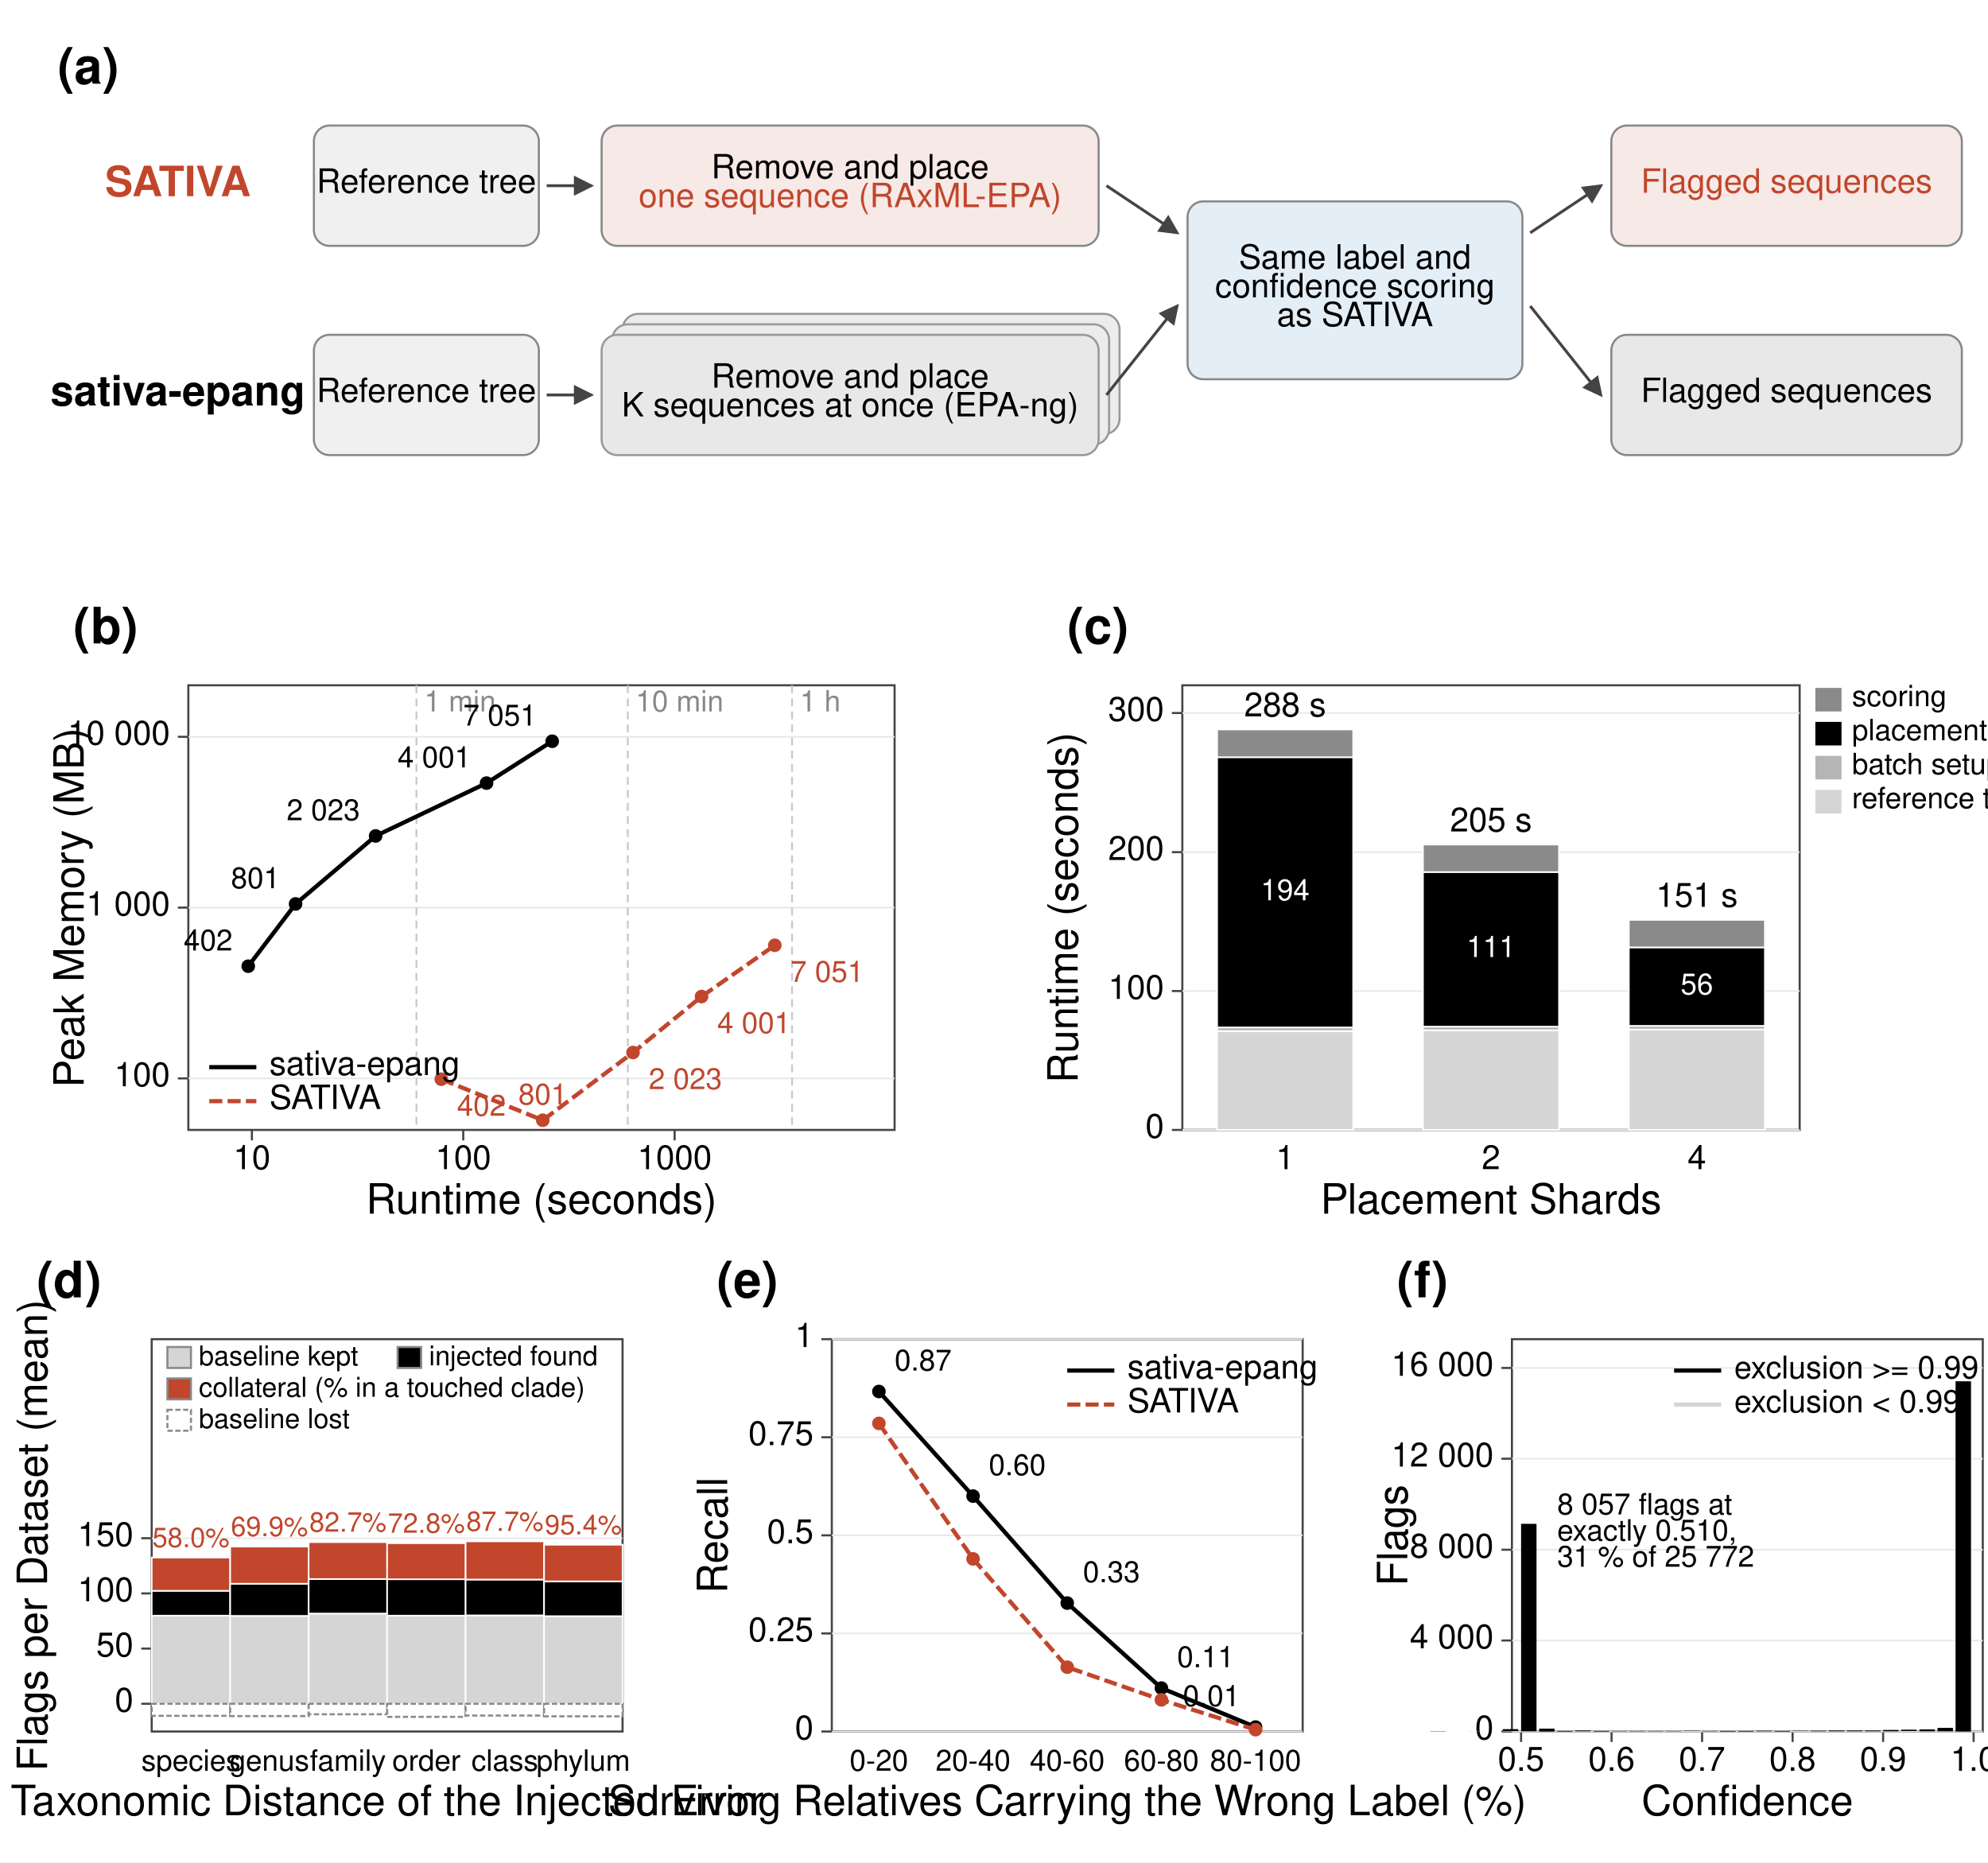
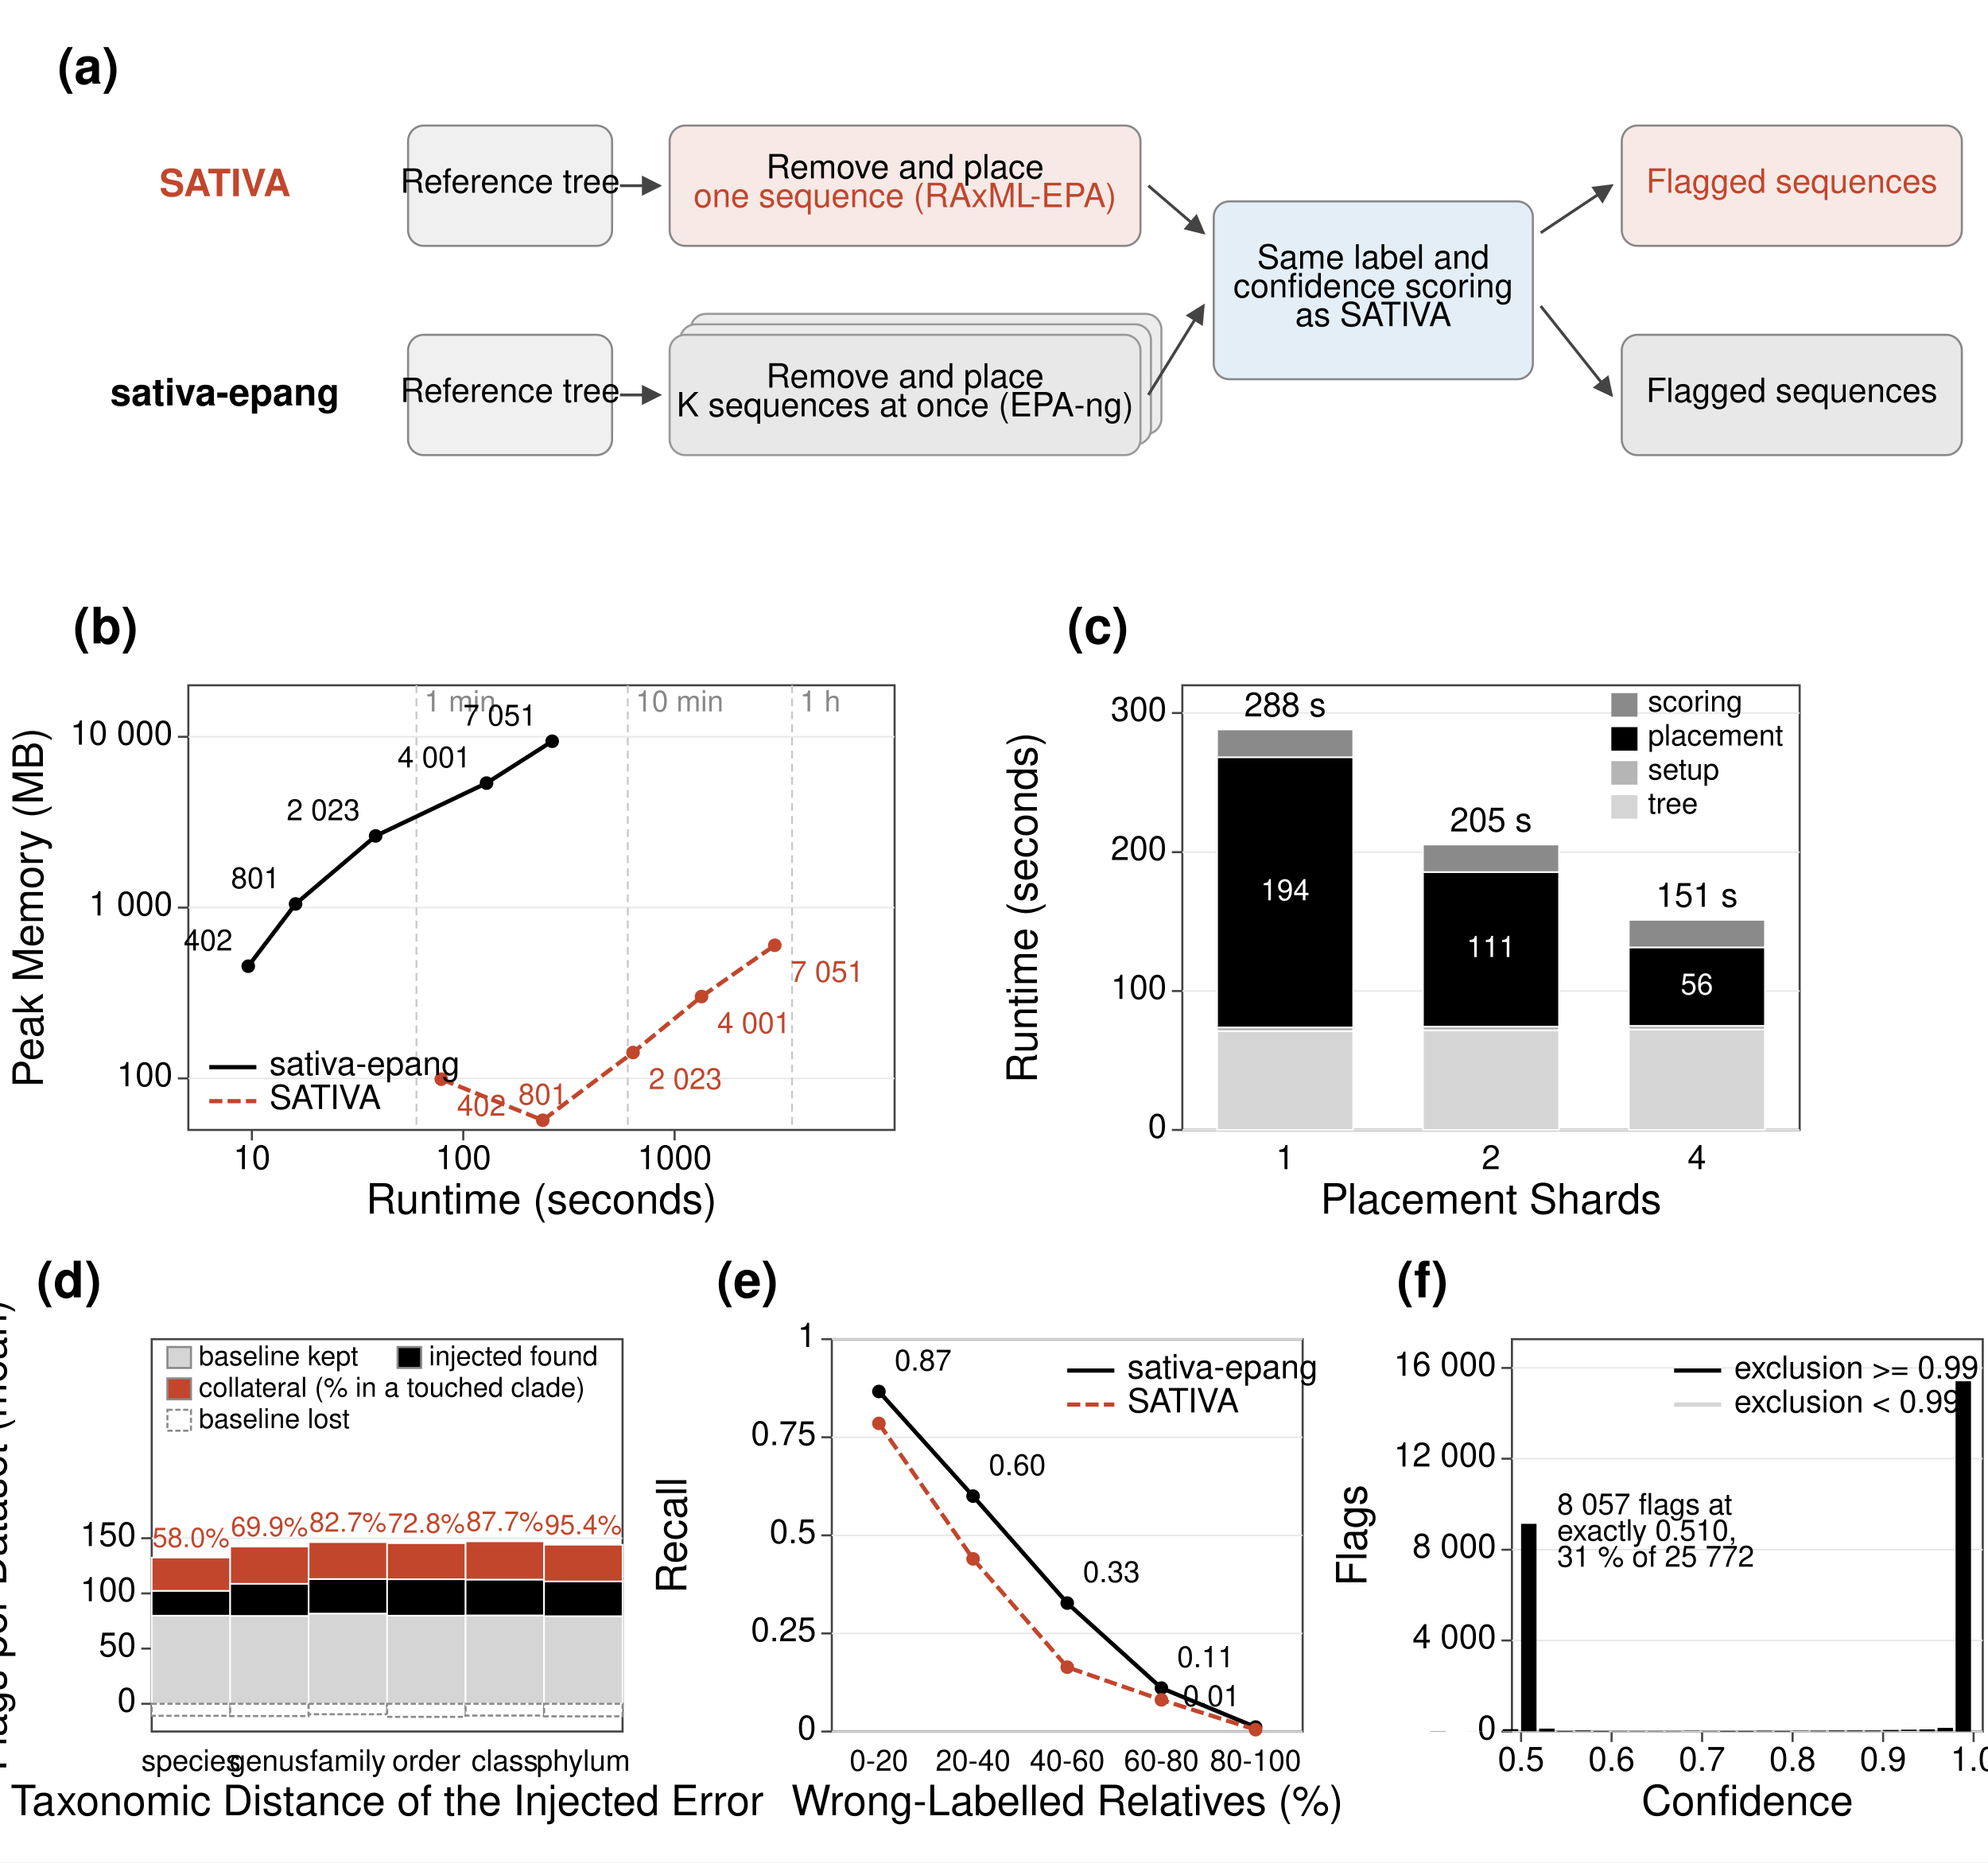
<svg xmlns="http://www.w3.org/2000/svg" width="760" height="712" viewBox="0 0 760 712" font-family="Helvetica,Arial,sans-serif">
  <rect width="760" height="712" fill="#fff" />
  <defs>
    <marker id="head" markerWidth="7" markerHeight="7" refX="6" refY="3.5" orient="auto">
      <path d="M0,0 L7,3.5 L0,7 z" fill="#444" />
    </marker>
  </defs>
  <text x="22.0" y="32.0" font-size="19.2" fill="#000" font-weight="bold" text-anchor="start">(a)</text>
-   <text x="68.0" y="75.0" font-size="16.0" fill="#c1462c" font-weight="bold" text-anchor="middle">SATIVA</text>
-   <text x="68.0" y="155.0" font-size="16.0" fill="#000000" font-weight="bold" text-anchor="middle">sativa-epang</text>
-   <rect x="120" y="48" width="86" height="46" rx="6" fill="#f0f0f0" stroke="#888" stroke-width="0.8" />
-   <text x="163.0" y="73.7" font-size="12.8" fill="#000" font-weight="normal" text-anchor="middle">Reference tree</text>
-   <rect x="120" y="128" width="86" height="46" rx="6" fill="#f0f0f0" stroke="#888" stroke-width="0.8" />
-   <text x="163.0" y="153.7" font-size="12.8" fill="#000" font-weight="normal" text-anchor="middle">Reference tree</text>
-   <rect x="230" y="48" width="190" height="46" rx="6" fill="#f7e9e6" stroke="#888" stroke-width="0.8" />
-   <text x="325.0" y="68.2" font-size="12.8" fill="#000" font-weight="normal" text-anchor="middle">Remove and place</text>
-   <text x="325.0" y="79.2" font-size="12.8" fill="#c1462c" font-weight="normal" text-anchor="middle">one sequence (RAxML-EPA)</text>
-   <rect x="238" y="120" width="190" height="46" rx="6" fill="#ececec" stroke="#999" stroke-width="0.8" />
-   <rect x="234" y="124" width="190" height="46" rx="6" fill="#ececec" stroke="#999" stroke-width="0.8" />
-   <rect x="230" y="128" width="190" height="46" rx="6" fill="#e8e8e8" stroke="#999" stroke-width="0.8" />
-   <text x="325.0" y="148.2" font-size="12.8" fill="#000" font-weight="normal" text-anchor="middle">Remove and place</text>
-   <text x="325.0" y="159.2" font-size="12.8" fill="#000000" font-weight="normal" text-anchor="middle">K sequences at once (EPA-ng)</text>
-   <rect x="454" y="77.0" width="128" height="68" rx="6" fill="#e3eef7" stroke="#888" stroke-width="0.8" />
-   <text x="518.0" y="102.7" font-size="12.8" fill="#000" font-weight="normal" text-anchor="middle">Same label and</text>
-   <text x="518.0" y="113.7" font-size="12.8" fill="#000" font-weight="normal" text-anchor="middle">confidence scoring</text>
-   <text x="518.0" y="124.7" font-size="12.8" fill="#000" font-weight="normal" text-anchor="middle">as SATIVA</text>
-   <rect x="616" y="48" width="134" height="46" rx="6" fill="#f7e9e6" stroke="#888" stroke-width="0.8" />
-   <text x="683.0" y="73.7" font-size="12.8" fill="#c1462c" font-weight="normal" text-anchor="middle">Flagged sequences</text>
-   <rect x="616" y="128" width="134" height="46" rx="6" fill="#e8e8e8" stroke="#888" stroke-width="0.8" />
-   <text x="683.0" y="153.7" font-size="12.8" fill="#000000" font-weight="normal" text-anchor="middle">Flagged sequences</text>
-   <line x1="209.0" y1="71.0" x2="226.0" y2="71.0" stroke="#444" stroke-width="1.1" marker-end="url(#head)" />
-   <line x1="423.0" y1="71.0" x2="450.0" y2="89.0" stroke="#444" stroke-width="1.1" marker-end="url(#head)" />
-   <line x1="585.0" y1="89.0" x2="612.0" y2="71.0" stroke="#444" stroke-width="1.1" marker-end="url(#head)" />
-   <line x1="209.0" y1="151.0" x2="226.0" y2="151.0" stroke="#444" stroke-width="1.1" marker-end="url(#head)" />
-   <line x1="423.0" y1="151.0" x2="450.0" y2="117.0" stroke="#444" stroke-width="1.1" marker-end="url(#head)" />
-   <line x1="585.0" y1="117.0" x2="612.0" y2="151.0" stroke="#444" stroke-width="1.1" marker-end="url(#head)" />
+   <text x="86.0" y="75.0" font-size="14.4" fill="#c1462c" font-weight="bold" text-anchor="middle">SATIVA</text>
+   <text x="86.0" y="155.0" font-size="14.4" fill="#000000" font-weight="bold" text-anchor="middle">sativa-epang</text>
+   <rect x="156" y="48" width="78" height="46" rx="6" fill="#f0f0f0" stroke="#888" stroke-width="0.8" />
+   <text x="195.0" y="73.7" font-size="12.8" fill="#000" font-weight="normal" text-anchor="middle">Reference tree</text>
+   <rect x="156" y="128" width="78" height="46" rx="6" fill="#f0f0f0" stroke="#888" stroke-width="0.8" />
+   <text x="195.0" y="153.7" font-size="12.8" fill="#000" font-weight="normal" text-anchor="middle">Reference tree</text>
+   <rect x="256" y="48" width="180" height="46" rx="6" fill="#f7e9e6" stroke="#888" stroke-width="0.8" />
+   <text x="346.0" y="68.2" font-size="12.8" fill="#000" font-weight="normal" text-anchor="middle">Remove and place</text>
+   <text x="346.0" y="79.2" font-size="12.8" fill="#c1462c" font-weight="normal" text-anchor="middle">one sequence (RAxML-EPA)</text>
+   <rect x="264" y="120" width="180" height="46" rx="6" fill="#ececec" stroke="#999" stroke-width="0.8" />
+   <rect x="260" y="124" width="180" height="46" rx="6" fill="#ececec" stroke="#999" stroke-width="0.8" />
+   <rect x="256" y="128" width="180" height="46" rx="6" fill="#e8e8e8" stroke="#999" stroke-width="0.8" />
+   <text x="346.0" y="148.2" font-size="12.8" fill="#000" font-weight="normal" text-anchor="middle">Remove and place</text>
+   <text x="346.0" y="159.2" font-size="12.8" fill="#000000" font-weight="normal" text-anchor="middle">K sequences at once (EPA-ng)</text>
+   <rect x="464" y="77.0" width="122" height="68" rx="6" fill="#e3eef7" stroke="#888" stroke-width="0.8" />
+   <text x="525.0" y="102.7" font-size="12.8" fill="#000" font-weight="normal" text-anchor="middle">Same label and</text>
+   <text x="525.0" y="113.7" font-size="12.8" fill="#000" font-weight="normal" text-anchor="middle">confidence scoring</text>
+   <text x="525.0" y="124.7" font-size="12.8" fill="#000" font-weight="normal" text-anchor="middle">as SATIVA</text>
+   <rect x="620" y="48" width="130" height="46" rx="6" fill="#f7e9e6" stroke="#888" stroke-width="0.8" />
+   <text x="685.0" y="73.7" font-size="12.8" fill="#c1462c" font-weight="normal" text-anchor="middle">Flagged sequences</text>
+   <rect x="620" y="128" width="130" height="46" rx="6" fill="#e8e8e8" stroke="#888" stroke-width="0.8" />
+   <text x="685.0" y="153.7" font-size="12.8" fill="#000000" font-weight="normal" text-anchor="middle">Flagged sequences</text>
+   <line x1="237.0" y1="71.0" x2="252.0" y2="71.0" stroke="#444" stroke-width="1.1" marker-end="url(#head)" />
+   <line x1="439.0" y1="71.0" x2="460.0" y2="89.0" stroke="#444" stroke-width="1.1" marker-end="url(#head)" />
+   <line x1="589.0" y1="89.0" x2="616.0" y2="71.0" stroke="#444" stroke-width="1.1" marker-end="url(#head)" />
+   <line x1="237.0" y1="151.0" x2="252.0" y2="151.0" stroke="#444" stroke-width="1.1" marker-end="url(#head)" />
+   <line x1="439.0" y1="151.0" x2="460.0" y2="117.0" stroke="#444" stroke-width="1.1" marker-end="url(#head)" />
+   <line x1="589.0" y1="117.0" x2="616.0" y2="151.0" stroke="#444" stroke-width="1.1" marker-end="url(#head)" />
  <rect x="72" y="262" width="270" height="170" fill="none" stroke="#444" stroke-width="0.8" />
  <text x="28.0" y="246.0" font-size="19.2" fill="#000" font-weight="bold" text-anchor="start">(b)</text>
  <text x="207.0" y="464.0" font-size="16.0" fill="#000" font-weight="normal" text-anchor="middle">Runtime (seconds)</text>
-   <text x="32.0" y="347.0" font-size="16.0" fill="#000" font-weight="normal" text-anchor="middle" transform="rotate(-90 32.0 347.0)">Peak Memory (MB)</text>
+   <text x="16.4" y="347.0" font-size="16.0" fill="#000" font-weight="normal" text-anchor="middle" transform="rotate(-90 16.4 347.0)">Peak Memory (MB)</text>
  <line x1="96.3" y1="432" x2="96.3" y2="436" stroke="#444" stroke-width="0.8" />
  <text x="96.3" y="447.0" font-size="12.8" fill="#000" font-weight="normal" text-anchor="middle">10</text>
  <line x1="177.1" y1="432" x2="177.1" y2="436" stroke="#444" stroke-width="0.8" />
  <text x="177.1" y="447.0" font-size="12.8" fill="#000" font-weight="normal" text-anchor="middle">100</text>
  <line x1="257.9" y1="432" x2="257.9" y2="436" stroke="#444" stroke-width="0.8" />
  <text x="257.9" y="447.0" font-size="12.8" fill="#000" font-weight="normal" text-anchor="middle">1000</text>
  <line x1="72" y1="412.3" x2="342" y2="412.3" stroke="#e8e8e8" stroke-width="0.6" />
  <line x1="68" y1="412.3" x2="72" y2="412.3" stroke="#444" stroke-width="0.8" />
-   <text x="65.0" y="415.3" font-size="12.8" fill="#000" font-weight="normal" text-anchor="end">100</text>
+   <text x="66.0" y="415.3" font-size="12.8" fill="#000" font-weight="normal" text-anchor="end">100</text>
  <line x1="72" y1="347.0" x2="342" y2="347.0" stroke="#e8e8e8" stroke-width="0.6" />
  <line x1="68" y1="347.0" x2="72" y2="347.0" stroke="#444" stroke-width="0.8" />
-   <text x="65.0" y="350.0" font-size="12.8" fill="#000" font-weight="normal" text-anchor="end">1 000</text>
+   <text x="66.0" y="350.0" font-size="12.8" fill="#000" font-weight="normal" text-anchor="end">1 000</text>
  <line x1="72" y1="281.7" x2="342" y2="281.7" stroke="#e8e8e8" stroke-width="0.6" />
  <line x1="68" y1="281.7" x2="72" y2="281.7" stroke="#444" stroke-width="0.8" />
-   <text x="65.0" y="284.7" font-size="12.8" fill="#000" font-weight="normal" text-anchor="end">10 000</text>
+   <text x="66.0" y="284.7" font-size="12.8" fill="#000" font-weight="normal" text-anchor="end">10 000</text>
  <line x1="159.2" y1="262" x2="159.2" y2="432" stroke="#c8c8c8" stroke-width="0.7" stroke-dasharray="3 2" />
  <text x="162.2" y="272.0" font-size="11.2" fill="#888" font-weight="normal" text-anchor="start">1 min</text>
  <line x1="240.0" y1="262" x2="240.0" y2="432" stroke="#c8c8c8" stroke-width="0.7" stroke-dasharray="3 2" />
  <text x="243.0" y="272.0" font-size="11.2" fill="#888" font-weight="normal" text-anchor="start">10 min</text>
  <line x1="302.8" y1="262" x2="302.8" y2="432" stroke="#c8c8c8" stroke-width="0.7" stroke-dasharray="3 2" />
  <text x="305.8" y="272.0" font-size="11.2" fill="#888" font-weight="normal" text-anchor="start">1 h</text>
  <path d="M168.7,412.6 L207.5,428.3 L242.0,402.4 L268.2,381.0 L296.2,361.4" fill="none" stroke="#c1462c" stroke-width="1.6" stroke-dasharray="5 2" />
  <circle cx="168.7" cy="412.6" r="2.6" fill="#c1462c" />
  <circle cx="207.5" cy="428.3" r="2.6" fill="#c1462c" />
  <circle cx="242.0" cy="402.4" r="2.6" fill="#c1462c" />
  <circle cx="268.2" cy="381.0" r="2.6" fill="#c1462c" />
  <circle cx="296.2" cy="361.4" r="2.6" fill="#c1462c" />
  <path d="M94.9,369.4 L113.0,345.6 L143.6,319.6 L186.0,299.4 L211.1,283.4" fill="none" stroke="#000000" stroke-width="1.6" />
  <circle cx="94.9" cy="369.4" r="2.6" fill="#000000" />
  <circle cx="113.0" cy="345.6" r="2.6" fill="#000000" />
  <circle cx="143.6" cy="319.6" r="2.6" fill="#000000" />
  <circle cx="186.0" cy="299.4" r="2.6" fill="#000000" />
  <circle cx="211.1" cy="283.4" r="2.6" fill="#000000" />
  <text x="88.9" y="363.4" font-size="11.2" fill="#000000" font-weight="normal" text-anchor="end">402</text>
  <text x="107.0" y="339.6" font-size="11.2" fill="#000000" font-weight="normal" text-anchor="end">801</text>
  <text x="137.6" y="313.6" font-size="11.2" fill="#000000" font-weight="normal" text-anchor="end">2 023</text>
  <text x="180.0" y="293.4" font-size="11.2" fill="#000000" font-weight="normal" text-anchor="end">4 001</text>
  <text x="205.1" y="277.4" font-size="11.2" fill="#000000" font-weight="normal" text-anchor="end">7 051</text>
  <text x="174.7" y="426.6" font-size="11.2" fill="#c1462c" font-weight="normal" text-anchor="start">402</text>
  <text x="207.5" y="422.3" font-size="11.2" fill="#c1462c" font-weight="normal" text-anchor="middle">801</text>
  <text x="248.0" y="416.4" font-size="11.2" fill="#c1462c" font-weight="normal" text-anchor="start">2 023</text>
  <text x="274.2" y="395.0" font-size="11.2" fill="#c1462c" font-weight="normal" text-anchor="start">4 001</text>
  <text x="302.2" y="375.4" font-size="11.2" fill="#c1462c" font-weight="normal" text-anchor="start">7 051</text>
  <line x1="80" y1="408" x2="98" y2="408" stroke="#000000" stroke-width="1.6" />
  <text x="103.0" y="411.0" font-size="12.8" fill="#000" font-weight="normal" text-anchor="start">sativa-epang</text>
  <line x1="80" y1="421" x2="98" y2="421" stroke="#c1462c" stroke-width="1.6" stroke-dasharray="5 2" />
  <text x="103.0" y="424.0" font-size="12.8" fill="#000" font-weight="normal" text-anchor="start">SATIVA</text>
  <rect x="452" y="262" width="236" height="170" fill="none" stroke="#444" stroke-width="0.8" />
  <text x="408.0" y="246.0" font-size="19.2" fill="#000" font-weight="bold" text-anchor="start">(c)</text>
  <text x="570.0" y="464.0" font-size="16.0" fill="#000" font-weight="normal" text-anchor="middle">Placement Shards</text>
-   <text x="412.0" y="347.0" font-size="16.0" fill="#000" font-weight="normal" text-anchor="middle" transform="rotate(-90 412.0 347.0)">Runtime (seconds)</text>
+   <text x="396.4" y="347.0" font-size="16.0" fill="#000" font-weight="normal" text-anchor="middle" transform="rotate(-90 396.4 347.0)">Runtime (seconds)</text>
  <line x1="452" y1="432.0" x2="688" y2="432.0" stroke="#e8e8e8" stroke-width="0.6" />
  <line x1="448" y1="432.0" x2="452" y2="432.0" stroke="#444" stroke-width="0.8" />
-   <text x="445.0" y="435.0" font-size="12.8" fill="#000" font-weight="normal" text-anchor="end">0</text>
+   <text x="446.0" y="435.0" font-size="12.8" fill="#000" font-weight="normal" text-anchor="end">0</text>
  <line x1="452" y1="378.9" x2="688" y2="378.9" stroke="#e8e8e8" stroke-width="0.6" />
  <line x1="448" y1="378.9" x2="452" y2="378.9" stroke="#444" stroke-width="0.8" />
-   <text x="445.0" y="381.9" font-size="12.8" fill="#000" font-weight="normal" text-anchor="end">100</text>
+   <text x="446.0" y="381.9" font-size="12.8" fill="#000" font-weight="normal" text-anchor="end">100</text>
  <line x1="452" y1="325.8" x2="688" y2="325.8" stroke="#e8e8e8" stroke-width="0.6" />
  <line x1="448" y1="325.8" x2="452" y2="325.8" stroke="#444" stroke-width="0.8" />
-   <text x="445.0" y="328.8" font-size="12.8" fill="#000" font-weight="normal" text-anchor="end">200</text>
+   <text x="446.0" y="328.8" font-size="12.8" fill="#000" font-weight="normal" text-anchor="end">200</text>
  <line x1="452" y1="272.6" x2="688" y2="272.6" stroke="#e8e8e8" stroke-width="0.6" />
  <line x1="448" y1="272.6" x2="452" y2="272.6" stroke="#444" stroke-width="0.8" />
-   <text x="445.0" y="275.6" font-size="12.8" fill="#000" font-weight="normal" text-anchor="end">300</text>
+   <text x="446.0" y="275.6" font-size="12.8" fill="#000" font-weight="normal" text-anchor="end">300</text>
  <rect x="465.3" y="394.3" width="52" height="37.7" fill="#d5d5d5" stroke="#fff" stroke-width="0.6" />
  <rect x="465.3" y="392.8" width="52" height="1.4" fill="#b5b5b5" stroke="#fff" stroke-width="0.6" />
  <rect x="465.3" y="289.5" width="52" height="103.3" fill="#000000" stroke="#fff" stroke-width="0.6" />
  <rect x="465.3" y="278.9" width="52" height="10.6" fill="#8a8a8a" stroke="#fff" stroke-width="0.6" />
  <text x="491.3" y="447.0" font-size="12.8" fill="#000" font-weight="normal" text-anchor="middle">1</text>
  <text x="491.3" y="273.9" font-size="12.8" fill="#000" font-weight="normal" text-anchor="middle">288 s</text>
  <text x="491.3" y="344.2" font-size="11.2" fill="#fff" font-weight="normal" text-anchor="middle">194</text>
  <rect x="544.0" y="393.9" width="52" height="38.1" fill="#d5d5d5" stroke="#fff" stroke-width="0.6" />
  <rect x="544.0" y="392.5" width="52" height="1.4" fill="#b5b5b5" stroke="#fff" stroke-width="0.6" />
  <rect x="544.0" y="333.4" width="52" height="59.1" fill="#000000" stroke="#fff" stroke-width="0.6" />
  <rect x="544.0" y="322.9" width="52" height="10.5" fill="#8a8a8a" stroke="#fff" stroke-width="0.6" />
  <text x="570.0" y="447.0" font-size="12.8" fill="#000" font-weight="normal" text-anchor="middle">2</text>
  <text x="570.0" y="317.9" font-size="12.8" fill="#000" font-weight="normal" text-anchor="middle">205 s</text>
  <text x="570.0" y="365.9" font-size="11.2" fill="#fff" font-weight="normal" text-anchor="middle">111</text>
  <rect x="622.7" y="393.6" width="52" height="38.4" fill="#d5d5d5" stroke="#fff" stroke-width="0.6" />
  <rect x="622.7" y="392.2" width="52" height="1.4" fill="#b5b5b5" stroke="#fff" stroke-width="0.6" />
  <rect x="622.7" y="362.2" width="52" height="30.0" fill="#000000" stroke="#fff" stroke-width="0.6" />
  <rect x="622.7" y="351.7" width="52" height="10.5" fill="#8a8a8a" stroke="#fff" stroke-width="0.6" />
  <text x="648.7" y="447.0" font-size="12.8" fill="#000" font-weight="normal" text-anchor="middle">4</text>
  <text x="648.7" y="346.7" font-size="12.8" fill="#000" font-weight="normal" text-anchor="middle">151 s</text>
  <text x="648.7" y="380.2" font-size="11.2" fill="#fff" font-weight="normal" text-anchor="middle">56</text>
-   <rect x="694" y="263" width="10" height="9" fill="#8a8a8a" />
-   <text x="708.0" y="270.0" font-size="11.2" fill="#000" font-weight="normal" text-anchor="start">scoring</text>
-   <rect x="694" y="276" width="10" height="9" fill="#000000" />
-   <text x="708.0" y="283.0" font-size="11.2" fill="#000" font-weight="normal" text-anchor="start">placement</text>
-   <rect x="694" y="289" width="10" height="9" fill="#b5b5b5" />
-   <text x="708.0" y="296.0" font-size="11.2" fill="#000" font-weight="normal" text-anchor="start">batch setup</text>
-   <rect x="694" y="302" width="10" height="9" fill="#d5d5d5" />
-   <text x="708.0" y="309.0" font-size="11.2" fill="#000" font-weight="normal" text-anchor="start">reference tree</text>
+   <rect x="616" y="265" width="10" height="9" fill="#8a8a8a" />
+   <text x="630.0" y="272.0" font-size="11.2" fill="#000" font-weight="normal" text-anchor="start">scoring</text>
+   <rect x="616" y="278" width="10" height="9" fill="#000000" />
+   <text x="630.0" y="285.0" font-size="11.2" fill="#000" font-weight="normal" text-anchor="start">placement</text>
+   <rect x="616" y="291" width="10" height="9" fill="#b5b5b5" />
+   <text x="630.0" y="298.0" font-size="11.2" fill="#000" font-weight="normal" text-anchor="start">setup</text>
+   <rect x="616" y="304" width="10" height="9" fill="#d5d5d5" />
+   <text x="630.0" y="311.0" font-size="11.2" fill="#000" font-weight="normal" text-anchor="start">tree</text>
  <rect x="58" y="512" width="180" height="150" fill="none" stroke="#444" stroke-width="0.8" />
  <text x="14.0" y="496.0" font-size="19.2" fill="#000" font-weight="bold" text-anchor="start">(d)</text>
  <text x="148.0" y="694.0" font-size="16.0" fill="#000" font-weight="normal" text-anchor="middle">Taxonomic Distance of the Injected Error</text>
-   <text x="18.0" y="587.0" font-size="16.0" fill="#000" font-weight="normal" text-anchor="middle" transform="rotate(-90 18.0 587.0)">Flags per Dataset (mean)</text>
+   <text x="2.4" y="587.0" font-size="16.0" fill="#000" font-weight="normal" text-anchor="middle" transform="rotate(-90 2.4 587.0)">Flags per Dataset (mean)</text>
  <line x1="58" y1="651.4" x2="238" y2="651.4" stroke="#e8e8e8" stroke-width="0.6" />
  <line x1="54" y1="651.4" x2="58" y2="651.4" stroke="#444" stroke-width="0.8" />
-   <text x="51.0" y="654.4" font-size="12.8" fill="#000" font-weight="normal" text-anchor="end">0</text>
+   <text x="52.0" y="654.4" font-size="12.8" fill="#000" font-weight="normal" text-anchor="end">0</text>
  <line x1="58" y1="630.3" x2="238" y2="630.3" stroke="#e8e8e8" stroke-width="0.6" />
  <line x1="54" y1="630.3" x2="58" y2="630.3" stroke="#444" stroke-width="0.8" />
-   <text x="51.0" y="633.3" font-size="12.8" fill="#000" font-weight="normal" text-anchor="end">50</text>
+   <text x="52.0" y="633.3" font-size="12.8" fill="#000" font-weight="normal" text-anchor="end">50</text>
  <line x1="58" y1="609.2" x2="238" y2="609.2" stroke="#e8e8e8" stroke-width="0.6" />
  <line x1="54" y1="609.2" x2="58" y2="609.2" stroke="#444" stroke-width="0.8" />
-   <text x="51.0" y="612.2" font-size="12.8" fill="#000" font-weight="normal" text-anchor="end">100</text>
+   <text x="52.0" y="612.2" font-size="12.8" fill="#000" font-weight="normal" text-anchor="end">100</text>
  <line x1="58" y1="588.1" x2="238" y2="588.1" stroke="#e8e8e8" stroke-width="0.6" />
  <line x1="54" y1="588.1" x2="58" y2="588.1" stroke="#444" stroke-width="0.8" />
-   <text x="51.0" y="591.1" font-size="12.8" fill="#000" font-weight="normal" text-anchor="end">150</text>
+   <text x="52.0" y="591.1" font-size="12.8" fill="#000" font-weight="normal" text-anchor="end">150</text>
  <line x1="58" y1="651.4" x2="238" y2="651.4" stroke="#444" stroke-width="0.8" />
  <rect x="58.0" y="617.7" width="30" height="33.7" fill="#d5d5d5" stroke="#fff" stroke-width="0.6" />
  <rect x="58.0" y="608.2" width="30" height="9.5" fill="#000000" stroke="#fff" stroke-width="0.6" />
  <rect x="58.0" y="595.5" width="30" height="12.7" fill="#c1462c" stroke="#fff" stroke-width="0.6" />
  <rect x="58.0" y="651.4" width="30" height="4.6" fill="#fff" stroke="#8a8a8a" stroke-width="0.8" stroke-dasharray="2 1" />
  <text x="73.0" y="677.0" font-size="11.2" fill="#000" font-weight="normal" text-anchor="middle">species</text>
  <text x="73.0" y="591.5" font-size="10.4" fill="#c1462c" font-weight="normal" text-anchor="middle">58.0%</text>
  <rect x="88.0" y="617.8" width="30" height="33.7" fill="#d5d5d5" stroke="#fff" stroke-width="0.6" />
  <rect x="88.0" y="605.5" width="30" height="12.3" fill="#000000" stroke="#fff" stroke-width="0.6" />
  <rect x="88.0" y="591.3" width="30" height="14.2" fill="#c1462c" stroke="#fff" stroke-width="0.6" />
  <rect x="88.0" y="651.4" width="30" height="4.7" fill="#fff" stroke="#8a8a8a" stroke-width="0.8" stroke-dasharray="2 1" />
  <text x="103.0" y="677.0" font-size="11.2" fill="#000" font-weight="normal" text-anchor="middle">genus</text>
  <text x="103.0" y="587.3" font-size="10.4" fill="#c1462c" font-weight="normal" text-anchor="middle">69.9%</text>
  <rect x="118.0" y="616.9" width="30" height="34.5" fill="#d5d5d5" stroke="#fff" stroke-width="0.6" />
  <rect x="118.0" y="603.7" width="30" height="13.2" fill="#000000" stroke="#fff" stroke-width="0.6" />
  <rect x="118.0" y="589.6" width="30" height="14.1" fill="#c1462c" stroke="#fff" stroke-width="0.6" />
  <rect x="118.0" y="651.4" width="30" height="4.0" fill="#fff" stroke="#8a8a8a" stroke-width="0.8" stroke-dasharray="2 1" />
  <text x="133.0" y="677.0" font-size="11.2" fill="#000" font-weight="normal" text-anchor="middle">family</text>
  <text x="133.0" y="585.6" font-size="10.4" fill="#c1462c" font-weight="normal" text-anchor="middle">82.7%</text>
  <rect x="148.0" y="617.7" width="30" height="33.7" fill="#d5d5d5" stroke="#fff" stroke-width="0.6" />
  <rect x="148.0" y="603.7" width="30" height="14.0" fill="#000000" stroke="#fff" stroke-width="0.6" />
  <rect x="148.0" y="590.0" width="30" height="13.8" fill="#c1462c" stroke="#fff" stroke-width="0.6" />
  <rect x="148.0" y="651.4" width="30" height="5.0" fill="#fff" stroke="#8a8a8a" stroke-width="0.8" stroke-dasharray="2 1" />
  <text x="163.0" y="677.0" font-size="11.2" fill="#000" font-weight="normal" text-anchor="middle">order</text>
  <text x="163.0" y="586.0" font-size="10.4" fill="#c1462c" font-weight="normal" text-anchor="middle">72.8%</text>
  <rect x="178.0" y="617.6" width="30" height="33.8" fill="#d5d5d5" stroke="#fff" stroke-width="0.6" />
  <rect x="178.0" y="603.9" width="30" height="13.7" fill="#000000" stroke="#fff" stroke-width="0.6" />
  <rect x="178.0" y="589.3" width="30" height="14.6" fill="#c1462c" stroke="#fff" stroke-width="0.6" />
  <rect x="178.0" y="651.4" width="30" height="4.5" fill="#fff" stroke="#8a8a8a" stroke-width="0.8" stroke-dasharray="2 1" />
  <text x="193.0" y="677.0" font-size="11.2" fill="#000" font-weight="normal" text-anchor="middle">class</text>
  <text x="193.0" y="585.3" font-size="10.4" fill="#c1462c" font-weight="normal" text-anchor="middle">87.7%</text>
  <rect x="208.0" y="617.9" width="30" height="33.5" fill="#d5d5d5" stroke="#fff" stroke-width="0.6" />
  <rect x="208.0" y="604.6" width="30" height="13.3" fill="#000000" stroke="#fff" stroke-width="0.6" />
  <rect x="208.0" y="590.6" width="30" height="14.0" fill="#c1462c" stroke="#fff" stroke-width="0.6" />
  <rect x="208.0" y="651.4" width="30" height="4.8" fill="#fff" stroke="#8a8a8a" stroke-width="0.8" stroke-dasharray="2 1" />
  <text x="223.0" y="677.0" font-size="11.2" fill="#000" font-weight="normal" text-anchor="middle">phylum</text>
  <text x="223.0" y="586.6" font-size="10.4" fill="#c1462c" font-weight="normal" text-anchor="middle">95.4%</text>
  <rect x="64" y="515" width="9" height="8" fill="#d5d5d5" stroke="#8a8a8a" stroke-width="0.8" />
  <text x="76.0" y="522.0" font-size="10.4" fill="#000" font-weight="normal" text-anchor="start">baseline kept</text>
  <rect x="152" y="515" width="9" height="8" fill="#000000" stroke="#8a8a8a" stroke-width="0.8" />
  <text x="164.0" y="522.0" font-size="10.4" fill="#000" font-weight="normal" text-anchor="start">injected found</text>
  <rect x="64" y="527" width="9" height="8" fill="#c1462c" stroke="#8a8a8a" stroke-width="0.8" />
  <text x="76.0" y="534.0" font-size="10.4" fill="#000" font-weight="normal" text-anchor="start">collateral (% in a touched clade)</text>
  <rect x="64" y="539" width="9" height="8" fill="#fff" stroke="#8a8a8a" stroke-width="0.8" stroke-dasharray="2 1" />
  <text x="76.0" y="546.0" font-size="10.4" fill="#000" font-weight="normal" text-anchor="start">baseline lost</text>
  <rect x="318" y="512" width="180" height="150" fill="none" stroke="#444" stroke-width="0.8" />
  <text x="274.0" y="496.0" font-size="19.2" fill="#000" font-weight="bold" text-anchor="start">(e)</text>
-   <text x="408.0" y="694.0" font-size="16.0" fill="#000" font-weight="normal" text-anchor="middle">Surviving Relatives Carrying the Wrong Label (%)</text>
-   <text x="278.0" y="587.0" font-size="16.0" fill="#000" font-weight="normal" text-anchor="middle" transform="rotate(-90 278.0 587.0)">Recall</text>
+   <text x="408.0" y="694.0" font-size="16.0" fill="#000" font-weight="normal" text-anchor="middle">Wrong-Labelled Relatives (%)</text>
+   <text x="262.4" y="587.0" font-size="16.0" fill="#000" font-weight="normal" text-anchor="middle" transform="rotate(-90 262.4 587.0)">Recall</text>
  <line x1="318" y1="662.0" x2="498" y2="662.0" stroke="#e8e8e8" stroke-width="0.6" />
  <line x1="314" y1="662.0" x2="318" y2="662.0" stroke="#444" stroke-width="0.8" />
-   <text x="311.0" y="665.0" font-size="12.8" fill="#000" font-weight="normal" text-anchor="end">0</text>
+   <text x="312.0" y="665.0" font-size="12.8" fill="#000" font-weight="normal" text-anchor="end">0</text>
  <line x1="318" y1="624.5" x2="498" y2="624.5" stroke="#e8e8e8" stroke-width="0.6" />
  <line x1="314" y1="624.5" x2="318" y2="624.5" stroke="#444" stroke-width="0.8" />
-   <text x="311.0" y="627.5" font-size="12.8" fill="#000" font-weight="normal" text-anchor="end">0.25</text>
+   <text x="312.0" y="627.5" font-size="12.8" fill="#000" font-weight="normal" text-anchor="end">0.25</text>
  <line x1="318" y1="587.0" x2="498" y2="587.0" stroke="#e8e8e8" stroke-width="0.6" />
  <line x1="314" y1="587.0" x2="318" y2="587.0" stroke="#444" stroke-width="0.8" />
-   <text x="311.0" y="590.0" font-size="12.8" fill="#000" font-weight="normal" text-anchor="end">0.5</text>
+   <text x="312.0" y="590.0" font-size="12.8" fill="#000" font-weight="normal" text-anchor="end">0.5</text>
  <line x1="318" y1="549.5" x2="498" y2="549.5" stroke="#e8e8e8" stroke-width="0.6" />
  <line x1="314" y1="549.5" x2="318" y2="549.5" stroke="#444" stroke-width="0.8" />
-   <text x="311.0" y="552.5" font-size="12.8" fill="#000" font-weight="normal" text-anchor="end">0.75</text>
+   <text x="312.0" y="552.5" font-size="12.8" fill="#000" font-weight="normal" text-anchor="end">0.75</text>
  <line x1="318" y1="512.0" x2="498" y2="512.0" stroke="#e8e8e8" stroke-width="0.6" />
  <line x1="314" y1="512.0" x2="318" y2="512.0" stroke="#444" stroke-width="0.8" />
-   <text x="311.0" y="515.0" font-size="12.8" fill="#000" font-weight="normal" text-anchor="end">1</text>
+   <text x="312.0" y="515.0" font-size="12.8" fill="#000" font-weight="normal" text-anchor="end">1</text>
  <path d="M336.0,532.0 L372.0,572.0 L408.0,612.9 L444.0,645.4 L480.0,660.3" fill="none" stroke="#000000" stroke-width="1.6" />
  <circle cx="336.0" cy="532.0" r="2.6" fill="#000000" />
  <circle cx="372.0" cy="572.0" r="2.6" fill="#000000" />
  <circle cx="408.0" cy="612.9" r="2.6" fill="#000000" />
  <circle cx="444.0" cy="645.4" r="2.6" fill="#000000" />
  <circle cx="480.0" cy="660.3" r="2.6" fill="#000000" />
  <text x="342.0" y="524.0" font-size="11.2" fill="#000000" font-weight="normal" text-anchor="start">0.87</text>
  <text x="378.0" y="564.0" font-size="11.2" fill="#000000" font-weight="normal" text-anchor="start">0.60</text>
  <text x="414.0" y="604.9" font-size="11.2" fill="#000000" font-weight="normal" text-anchor="start">0.33</text>
  <text x="450.0" y="637.4" font-size="11.2" fill="#000000" font-weight="normal" text-anchor="start">0.11</text>
  <text x="474.0" y="652.3" font-size="11.2" fill="#000000" font-weight="normal" text-anchor="end">0.01</text>
  <path d="M336.0,544.2 L372.0,596.0 L408.0,637.4 L444.0,649.9 L480.0,661.3" fill="none" stroke="#c1462c" stroke-width="1.6" stroke-dasharray="5 2" />
  <circle cx="336.0" cy="544.2" r="2.6" fill="#c1462c" />
  <circle cx="372.0" cy="596.0" r="2.6" fill="#c1462c" />
  <circle cx="408.0" cy="637.4" r="2.6" fill="#c1462c" />
  <circle cx="444.0" cy="649.9" r="2.6" fill="#c1462c" />
  <circle cx="480.0" cy="661.3" r="2.6" fill="#c1462c" />
  <text x="336.0" y="677.0" font-size="11.2" fill="#000" font-weight="normal" text-anchor="middle">0-20</text>
  <text x="372.0" y="677.0" font-size="11.2" fill="#000" font-weight="normal" text-anchor="middle">20-40</text>
  <text x="408.0" y="677.0" font-size="11.2" fill="#000" font-weight="normal" text-anchor="middle">40-60</text>
  <text x="444.0" y="677.0" font-size="11.2" fill="#000" font-weight="normal" text-anchor="middle">60-80</text>
  <text x="480.0" y="677.0" font-size="11.2" fill="#000" font-weight="normal" text-anchor="middle">80-100</text>
  <line x1="408" y1="524" x2="426" y2="524" stroke="#000000" stroke-width="1.6" />
  <text x="431.0" y="527.0" font-size="12.8" fill="#000" font-weight="normal" text-anchor="start">sativa-epang</text>
  <line x1="408" y1="537" x2="426" y2="537" stroke="#c1462c" stroke-width="1.6" stroke-dasharray="5 2" />
  <text x="431.0" y="540.0" font-size="12.8" fill="#000" font-weight="normal" text-anchor="start">SATIVA</text>
  <rect x="578" y="512" width="180" height="150" fill="none" stroke="#444" stroke-width="0.8" />
  <text x="534.0" y="496.0" font-size="19.2" fill="#000" font-weight="bold" text-anchor="start">(f)</text>
  <text x="668.0" y="694.0" font-size="16.0" fill="#000" font-weight="normal" text-anchor="middle">Confidence</text>
-   <text x="538.0" y="587.0" font-size="16.0" fill="#000" font-weight="normal" text-anchor="middle" transform="rotate(-90 538.0 587.0)">Flags</text>
+   <text x="522.4" y="587.0" font-size="16.0" fill="#000" font-weight="normal" text-anchor="middle" transform="rotate(-90 522.4 587.0)">Flags</text>
  <line x1="581.5" y1="662" x2="581.5" y2="666" stroke="#444" stroke-width="0.8" />
  <text x="581.5" y="677.0" font-size="12.8" fill="#000" font-weight="normal" text-anchor="middle">0.5</text>
  <line x1="616.1" y1="662" x2="616.1" y2="666" stroke="#444" stroke-width="0.8" />
  <text x="616.1" y="677.0" font-size="12.8" fill="#000" font-weight="normal" text-anchor="middle">0.6</text>
  <line x1="650.7" y1="662" x2="650.7" y2="666" stroke="#444" stroke-width="0.8" />
  <text x="650.7" y="677.0" font-size="12.8" fill="#000" font-weight="normal" text-anchor="middle">0.7</text>
  <line x1="685.3" y1="662" x2="685.3" y2="666" stroke="#444" stroke-width="0.8" />
  <text x="685.3" y="677.0" font-size="12.8" fill="#000" font-weight="normal" text-anchor="middle">0.8</text>
  <line x1="719.9" y1="662" x2="719.9" y2="666" stroke="#444" stroke-width="0.8" />
  <text x="719.9" y="677.0" font-size="12.8" fill="#000" font-weight="normal" text-anchor="middle">0.9</text>
  <line x1="754.5" y1="662" x2="754.5" y2="666" stroke="#444" stroke-width="0.8" />
  <text x="754.5" y="677.0" font-size="12.8" fill="#000" font-weight="normal" text-anchor="middle">1.0</text>
  <line x1="578" y1="662.0" x2="758" y2="662.0" stroke="#e8e8e8" stroke-width="0.6" />
  <line x1="574" y1="662.0" x2="578" y2="662.0" stroke="#444" stroke-width="0.8" />
-   <text x="571.0" y="665.0" font-size="12.8" fill="#000" font-weight="normal" text-anchor="end">0</text>
+   <text x="572.0" y="665.0" font-size="12.8" fill="#000" font-weight="normal" text-anchor="end">0</text>
  <line x1="578" y1="627.2" x2="758" y2="627.2" stroke="#e8e8e8" stroke-width="0.6" />
  <line x1="574" y1="627.2" x2="578" y2="627.2" stroke="#444" stroke-width="0.8" />
-   <text x="571.0" y="630.2" font-size="12.8" fill="#000" font-weight="normal" text-anchor="end">4 000</text>
+   <text x="572.0" y="630.2" font-size="12.8" fill="#000" font-weight="normal" text-anchor="end">4 000</text>
  <line x1="578" y1="592.5" x2="758" y2="592.5" stroke="#e8e8e8" stroke-width="0.6" />
  <line x1="574" y1="592.5" x2="578" y2="592.5" stroke="#444" stroke-width="0.8" />
-   <text x="571.0" y="595.5" font-size="12.8" fill="#000" font-weight="normal" text-anchor="end">8 000</text>
+   <text x="572.0" y="595.5" font-size="12.8" fill="#000" font-weight="normal" text-anchor="end">8 000</text>
  <line x1="578" y1="557.7" x2="758" y2="557.7" stroke="#e8e8e8" stroke-width="0.6" />
  <line x1="574" y1="557.7" x2="578" y2="557.7" stroke="#444" stroke-width="0.8" />
-   <text x="571.0" y="560.7" font-size="12.8" fill="#000" font-weight="normal" text-anchor="end">12 000</text>
+   <text x="572.0" y="560.7" font-size="12.8" fill="#000" font-weight="normal" text-anchor="end">12 000</text>
  <line x1="578" y1="523.0" x2="758" y2="523.0" stroke="#e8e8e8" stroke-width="0.6" />
  <line x1="574" y1="523.0" x2="578" y2="523.0" stroke="#444" stroke-width="0.8" />
-   <text x="571.0" y="526.0" font-size="12.8" fill="#000" font-weight="normal" text-anchor="end">16 000</text>
+   <text x="572.0" y="526.0" font-size="12.8" fill="#000" font-weight="normal" text-anchor="end">16 000</text>
  <rect x="546.8" y="662.0" width="5.9" height="0.0" fill="#d5d5d5" />
  <rect x="546.8" y="661.9" width="5.9" height="0.1" fill="#000000" />
  <rect x="553.8" y="662.0" width="5.9" height="0.0" fill="#d5d5d5" />
  <rect x="553.8" y="661.9" width="5.9" height="0.0" fill="#000000" />
  <rect x="560.7" y="661.9" width="5.9" height="0.1" fill="#d5d5d5" />
  <rect x="560.7" y="661.9" width="5.9" height="0.0" fill="#000000" />
  <rect x="567.6" y="662.0" width="5.9" height="0.0" fill="#d5d5d5" />
  <rect x="567.6" y="661.9" width="5.9" height="0.0" fill="#000000" />
  <rect x="574.5" y="661.8" width="5.9" height="0.2" fill="#d5d5d5" />
  <rect x="574.5" y="661.1" width="5.9" height="0.7" fill="#000000" />
  <rect x="581.5" y="661.9" width="5.9" height="0.1" fill="#d5d5d5" />
  <rect x="581.5" y="582.6" width="5.9" height="79.3" fill="#000000" />
  <rect x="588.4" y="662.0" width="5.9" height="0.0" fill="#d5d5d5" />
  <rect x="588.4" y="660.9" width="5.9" height="1.1" fill="#000000" />
  <rect x="595.3" y="661.9" width="5.9" height="0.1" fill="#d5d5d5" />
  <rect x="595.3" y="661.8" width="5.9" height="0.2" fill="#000000" />
  <rect x="602.2" y="661.9" width="5.9" height="0.1" fill="#d5d5d5" />
  <rect x="602.2" y="661.6" width="5.9" height="0.3" fill="#000000" />
  <rect x="609.2" y="662.0" width="5.9" height="0.0" fill="#d5d5d5" />
  <rect x="609.2" y="661.8" width="5.9" height="0.2" fill="#000000" />
  <rect x="616.1" y="662.0" width="5.9" height="0.0" fill="#d5d5d5" />
  <rect x="616.1" y="661.8" width="5.9" height="0.1" fill="#000000" />
  <rect x="623.0" y="661.9" width="5.9" height="0.1" fill="#d5d5d5" />
  <rect x="623.0" y="661.8" width="5.9" height="0.1" fill="#000000" />
  <rect x="629.9" y="662.0" width="5.9" height="0.0" fill="#d5d5d5" />
  <rect x="629.9" y="661.8" width="5.9" height="0.1" fill="#000000" />
  <rect x="636.8" y="662.0" width="5.9" height="0.0" fill="#d5d5d5" />
  <rect x="636.8" y="661.8" width="5.9" height="0.1" fill="#000000" />
  <rect x="643.8" y="661.9" width="5.9" height="0.1" fill="#d5d5d5" />
  <rect x="643.8" y="661.7" width="5.9" height="0.1" fill="#000000" />
  <rect x="650.7" y="661.9" width="5.9" height="0.1" fill="#d5d5d5" />
  <rect x="650.7" y="661.8" width="5.9" height="0.1" fill="#000000" />
  <rect x="657.6" y="662.0" width="5.9" height="0.0" fill="#d5d5d5" />
  <rect x="657.6" y="661.8" width="5.9" height="0.2" fill="#000000" />
  <rect x="664.5" y="662.0" width="5.9" height="0.0" fill="#d5d5d5" />
  <rect x="664.5" y="661.8" width="5.9" height="0.2" fill="#000000" />
  <rect x="671.5" y="661.9" width="5.9" height="0.1" fill="#d5d5d5" />
  <rect x="671.5" y="661.7" width="5.9" height="0.2" fill="#000000" />
  <rect x="678.4" y="662.0" width="5.9" height="0.0" fill="#d5d5d5" />
  <rect x="678.4" y="661.8" width="5.9" height="0.2" fill="#000000" />
  <rect x="685.3" y="661.8" width="5.9" height="0.2" fill="#d5d5d5" />
  <rect x="685.3" y="661.7" width="5.9" height="0.1" fill="#000000" />
  <rect x="692.2" y="662.0" width="5.9" height="0.0" fill="#d5d5d5" />
  <rect x="692.2" y="661.7" width="5.9" height="0.2" fill="#000000" />
  <rect x="699.2" y="661.9" width="5.9" height="0.1" fill="#d5d5d5" />
  <rect x="699.2" y="661.6" width="5.9" height="0.3" fill="#000000" />
  <rect x="706.1" y="661.9" width="5.9" height="0.1" fill="#d5d5d5" />
  <rect x="706.1" y="661.6" width="5.9" height="0.3" fill="#000000" />
  <rect x="713.0" y="661.9" width="5.9" height="0.1" fill="#d5d5d5" />
  <rect x="713.0" y="661.6" width="5.9" height="0.3" fill="#000000" />
  <rect x="719.9" y="661.9" width="5.9" height="0.1" fill="#d5d5d5" />
  <rect x="719.9" y="661.4" width="5.9" height="0.5" fill="#000000" />
  <rect x="726.8" y="661.9" width="5.9" height="0.1" fill="#d5d5d5" />
  <rect x="726.8" y="661.3" width="5.9" height="0.5" fill="#000000" />
  <rect x="733.8" y="661.9" width="5.9" height="0.1" fill="#d5d5d5" />
  <rect x="733.8" y="661.2" width="5.9" height="0.7" fill="#000000" />
  <rect x="740.7" y="661.9" width="5.9" height="0.1" fill="#d5d5d5" />
  <rect x="740.7" y="660.6" width="5.9" height="1.3" fill="#000000" />
  <rect x="747.6" y="661.9" width="5.9" height="0.1" fill="#d5d5d5" />
  <rect x="747.6" y="528.1" width="5.9" height="133.9" fill="#000000" />
  <text x="595.3" y="579.0" font-size="11.2" fill="#000" font-weight="normal" text-anchor="start">8 057 flags at</text>
  <text x="595.3" y="589.0" font-size="11.2" fill="#000" font-weight="normal" text-anchor="start">exactly 0.510,</text>
  <text x="595.3" y="599.0" font-size="11.2" fill="#000" font-weight="normal" text-anchor="start">31 % of 25 772</text>
  <line x1="640" y1="524" x2="658" y2="524" stroke="#000000" stroke-width="1.6" />
  <text x="663.0" y="527.0" font-size="12.0" fill="#000" font-weight="normal" text-anchor="start">exclusion &gt;= 0.99</text>
  <line x1="640" y1="537" x2="658" y2="537" stroke="#d5d5d5" stroke-width="1.6" />
  <text x="663.0" y="540.0" font-size="12.0" fill="#000" font-weight="normal" text-anchor="start">exclusion &lt; 0.99</text>
</svg>
